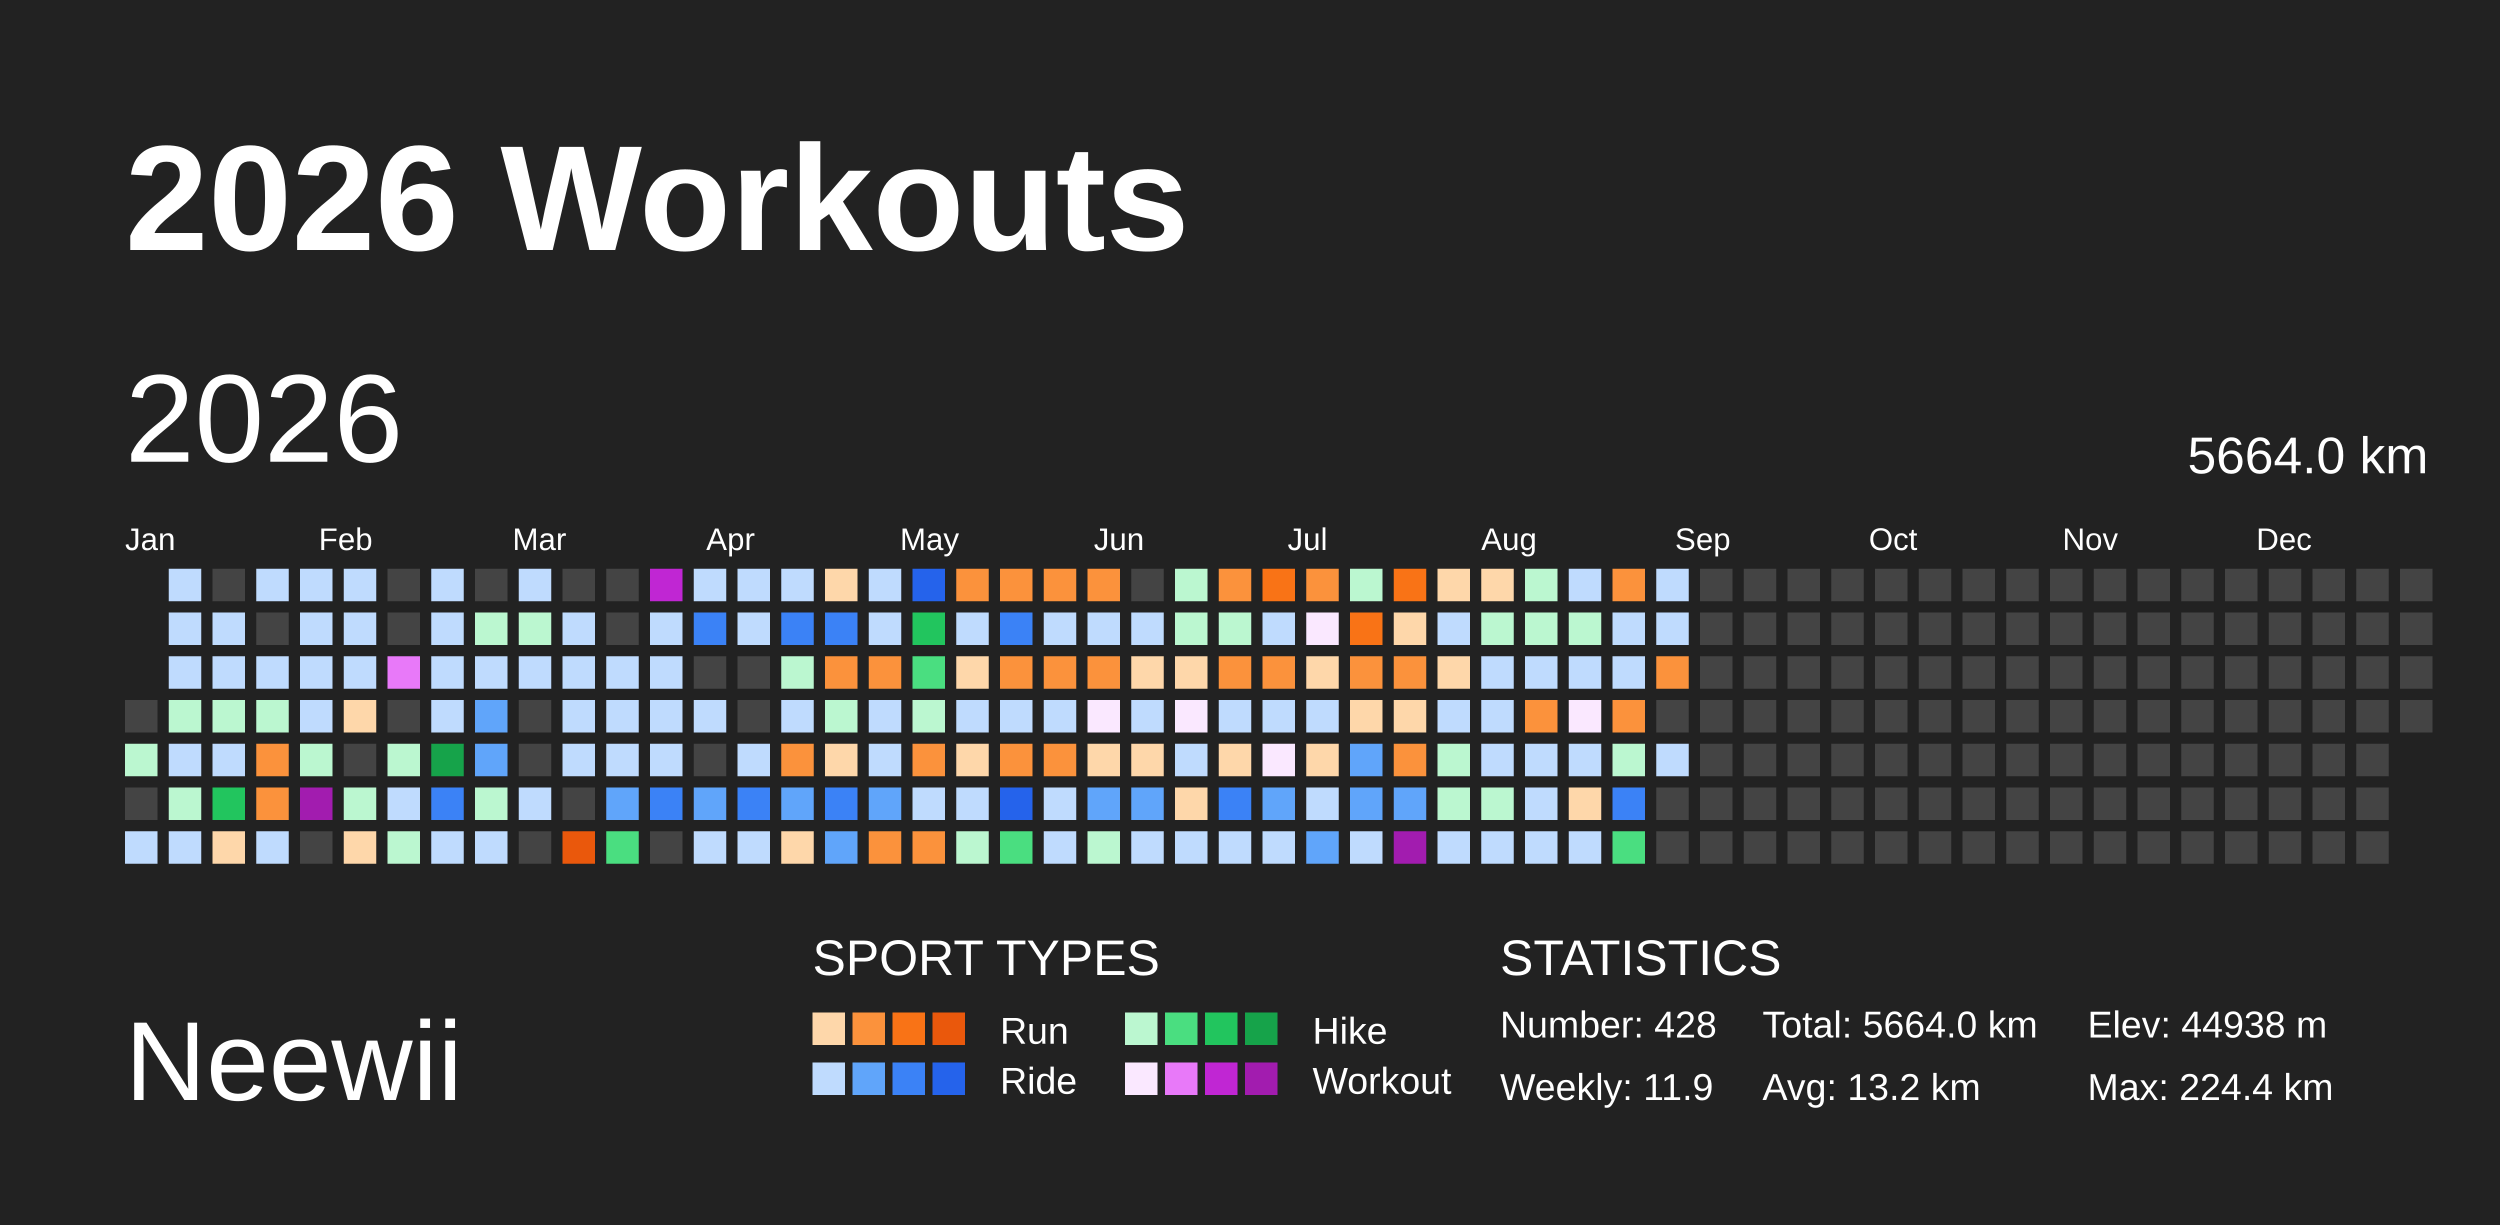
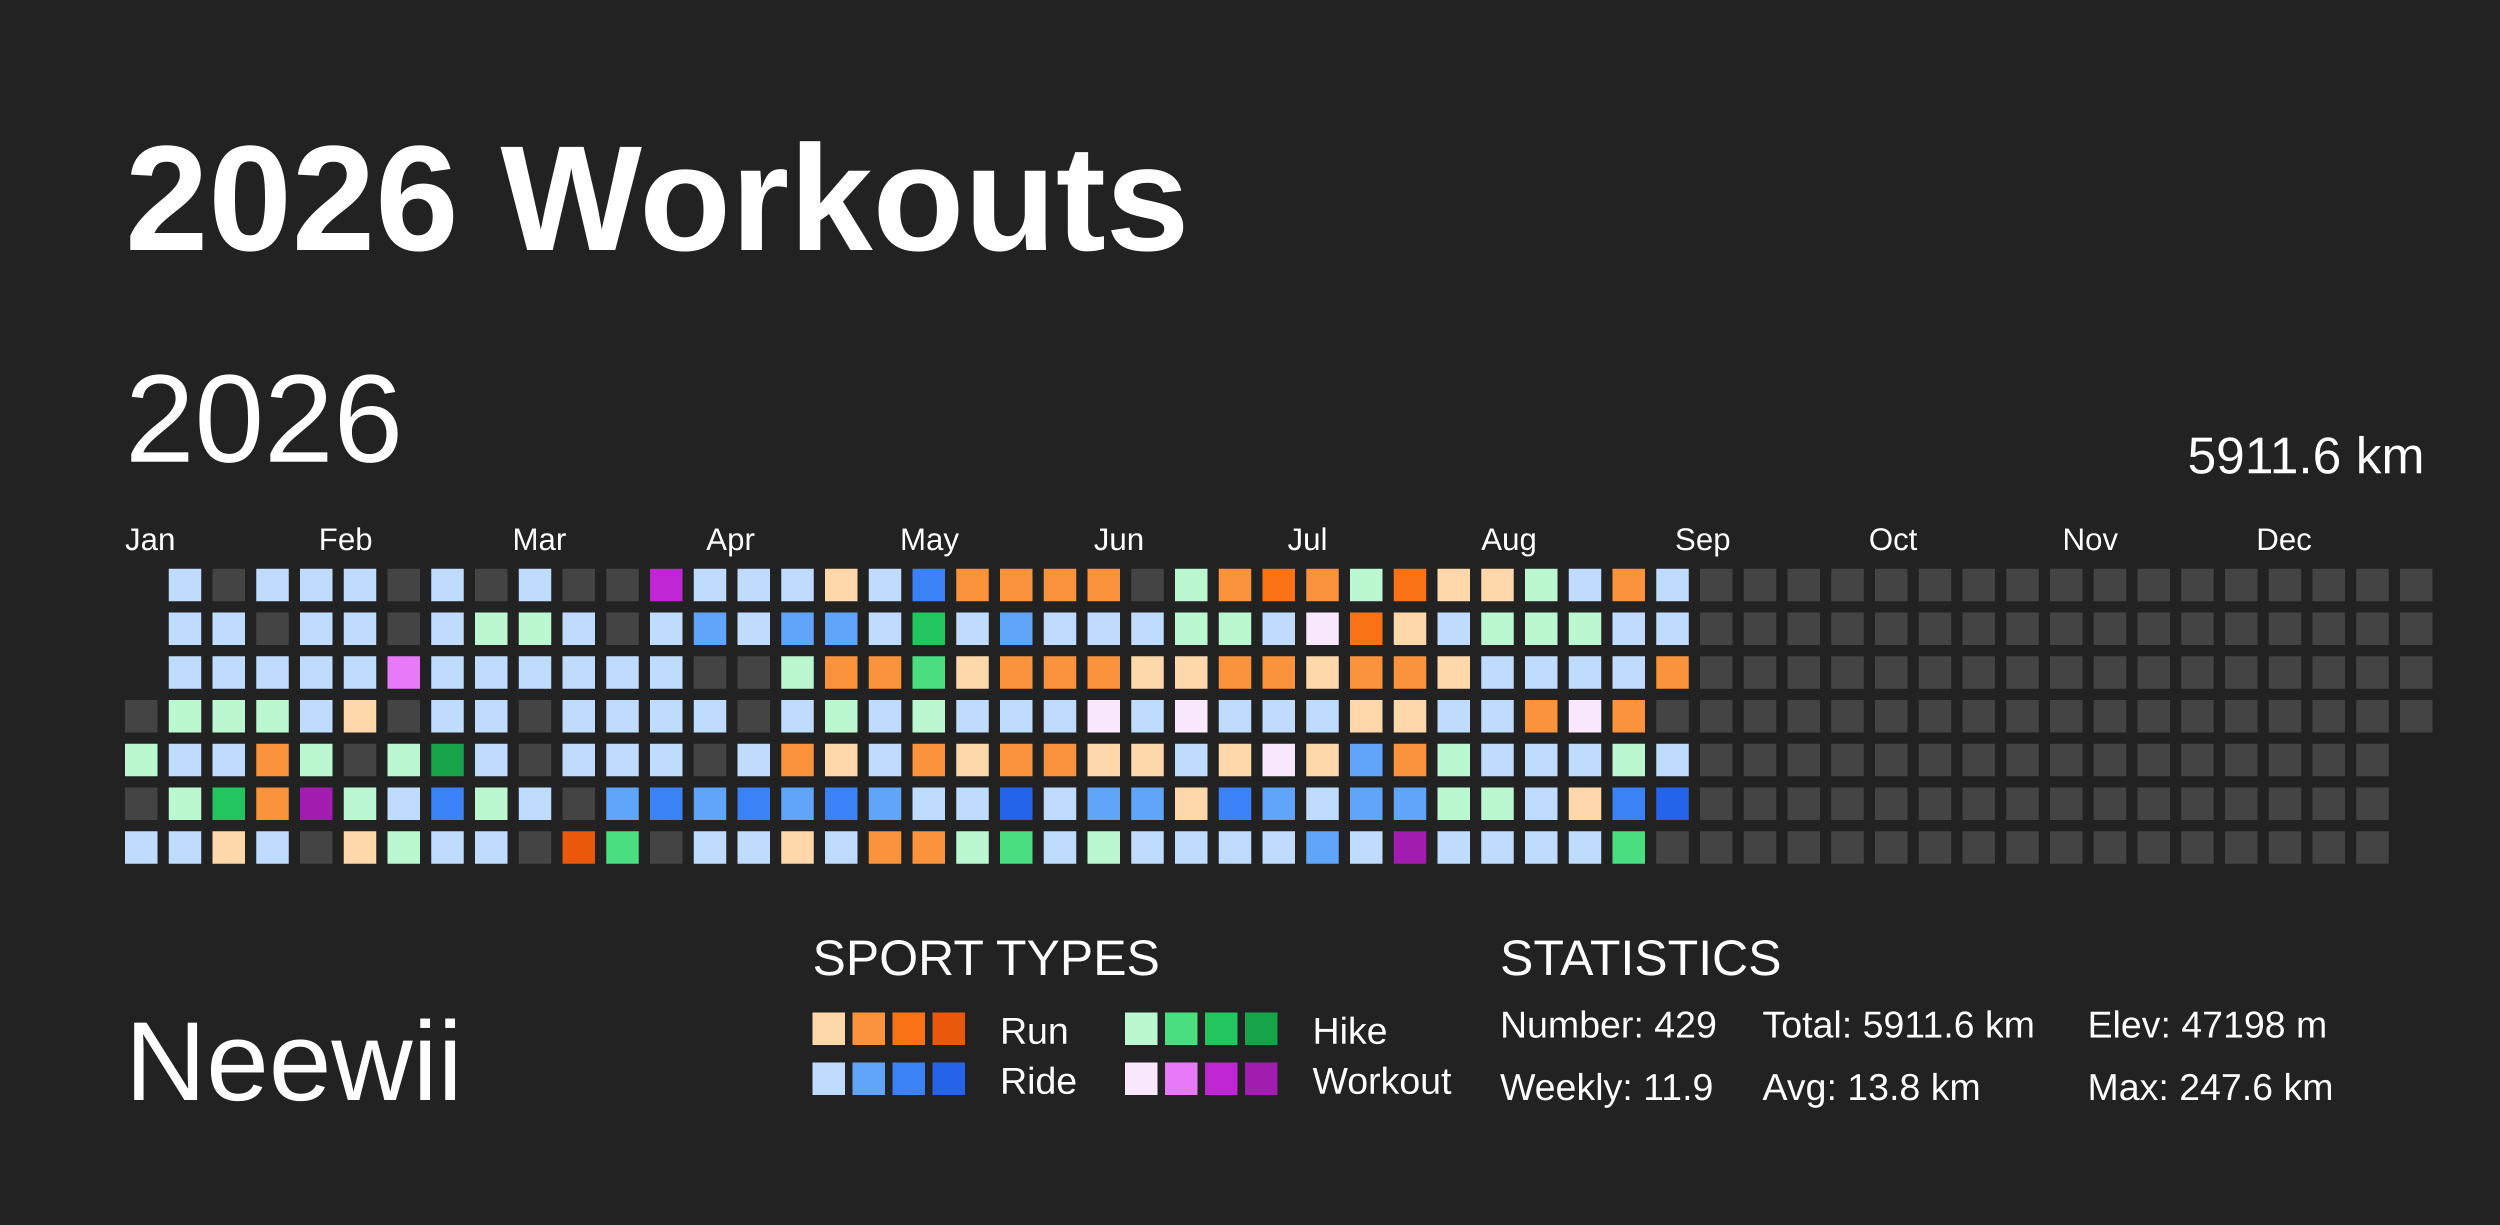
<svg xmlns="http://www.w3.org/2000/svg" baseProfile="full" height="98mm" version="1.1" viewBox="0,0,200,98" width="200mm">
  <defs />
  <rect fill="#222222" height="98" width="200" x="0" y="0" />
  <text fill="#FFFFFF" style="font-size:12px; font-family:Arial; font-weight:bold;" x="10" y="20">2026 Workouts</text>
  <text fill="#FFFFFF" style="font-size:9px; font-family:Arial" x="10" y="88">Neewii</text>
  <text fill="#FFFFFF" style="font-size:4px; font-family:Arial" x="65" y="78">SPORT TYPES</text>
  <rect fill="#fed7aa" height="2.6" width="2.6" x="65.0" y="81" />
  <rect fill="#fb923c" height="2.6" width="2.6" x="68.2" y="81" />
  <rect fill="#f97316" height="2.6" width="2.6" x="71.4" y="81" />
  <rect fill="#ea580c" height="2.6" width="2.6" x="74.6" y="81" />
  <text fill="#FFFFFF" style="font-size:3px; font-family:Arial" x="80" y="83.5">Run</text>
  <rect fill="#bbf7d0" height="2.6" width="2.6" x="90.0" y="81" />
  <rect fill="#4ade80" height="2.6" width="2.6" x="93.2" y="81" />
  <rect fill="#22c55e" height="2.6" width="2.6" x="96.4" y="81" />
  <rect fill="#16a34a" height="2.6" width="2.6" x="99.6" y="81" />
  <text fill="#FFFFFF" style="font-size:3px; font-family:Arial" x="105" y="83.5">Hike</text>
  <rect fill="#bfdbfe" height="2.6" width="2.6" x="65.0" y="85" />
  <rect fill="#60a5fa" height="2.6" width="2.6" x="68.2" y="85" />
  <rect fill="#3b82f6" height="2.6" width="2.6" x="71.4" y="85" />
  <rect fill="#2563eb" height="2.6" width="2.6" x="74.6" y="85" />
  <text fill="#FFFFFF" style="font-size:3px; font-family:Arial" x="80" y="87.5">Ride</text>
  <rect fill="#fae8ff" height="2.6" width="2.6" x="90.0" y="85" />
  <rect fill="#e879f9" height="2.6" width="2.6" x="93.2" y="85" />
  <rect fill="#c026d3" height="2.6" width="2.6" x="96.4" y="85" />
  <rect fill="#a21caf" height="2.6" width="2.6" x="99.6" y="85" />
  <text fill="#FFFFFF" style="font-size:3px; font-family:Arial" x="105" y="87.5">Workout</text>
  <text fill="#FFFFFF" style="font-size:4px; font-family:Arial" x="120" y="78">STATISTICS</text>
-   <text fill="#FFFFFF" style="font-size:3px; font-family:Arial" x="120" y="83">Number: 428</text>
+   <text fill="#FFFFFF" style="font-size:3px; font-family:Arial" x="120" y="83">Number: 429</text>
  <text fill="#FFFFFF" style="font-size:3px; font-family:Arial" x="120" y="88">Weekly: 11.9</text>
-   <text fill="#FFFFFF" style="font-size:3px; font-family:Arial" x="141" y="83">Total: 5664.0 km</text>
-   <text fill="#FFFFFF" style="font-size:3px; font-family:Arial" x="141" y="88">Avg: 13.2 km</text>
-   <text fill="#FFFFFF" style="font-size:3px; font-family:Arial" x="167" y="83">Elev: 44938 m</text>
-   <text fill="#FFFFFF" style="font-size:3px; font-family:Arial" x="167" y="88">Max: 224.4 km</text>
+   <text fill="#FFFFFF" style="font-size:3px; font-family:Arial" x="141" y="83">Total: 5911.6 km</text>
+   <text fill="#FFFFFF" style="font-size:3px; font-family:Arial" x="141" y="88">Avg: 13.8 km</text>
+   <text fill="#FFFFFF" style="font-size:3px; font-family:Arial" x="167" y="83">Elev: 47198 m</text>
+   <text fill="#FFFFFF" style="font-size:3px; font-family:Arial" x="167" y="88">Max: 247.6 km</text>
  <text dominant-baseline="hanging" fill="#FFFFFF" style="font-size:10.0px; font-family:Arial;" x="10" y="30">2026</text>
-   <text dominant-baseline="hanging" fill="#FFFFFF" style="font-size:4.125px; font-family:Arial;" x="175" y="35">5664.0 km</text>
+   <text dominant-baseline="hanging" fill="#FFFFFF" style="font-size:4.125px; font-family:Arial;" x="175" y="35">5911.6 km</text>
  <text fill="#FFFFFF" style="font-size:2.5px; font-family:Arial" x="10.0" y="44">Jan</text>
  <text fill="#FFFFFF" style="font-size:2.5px; font-family:Arial" x="25.5" y="44">Feb</text>
  <text fill="#FFFFFF" style="font-size:2.5px; font-family:Arial" x="41.0" y="44">Mar</text>
  <text fill="#FFFFFF" style="font-size:2.5px; font-family:Arial" x="56.5" y="44">Apr</text>
  <text fill="#FFFFFF" style="font-size:2.5px; font-family:Arial" x="72.0" y="44">May</text>
  <text fill="#FFFFFF" style="font-size:2.5px; font-family:Arial" x="87.5" y="44">Jun</text>
  <text fill="#FFFFFF" style="font-size:2.5px; font-family:Arial" x="103.0" y="44">Jul</text>
  <text fill="#FFFFFF" style="font-size:2.5px; font-family:Arial" x="118.5" y="44">Aug</text>
  <text fill="#FFFFFF" style="font-size:2.5px; font-family:Arial" x="134.0" y="44">Sep</text>
  <text fill="#FFFFFF" style="font-size:2.5px; font-family:Arial" x="149.5" y="44">Oct</text>
  <text fill="#FFFFFF" style="font-size:2.5px; font-family:Arial" x="165.0" y="44">Nov</text>
  <text fill="#FFFFFF" style="font-size:2.5px; font-family:Arial" x="180.5" y="44">Dec</text>
  <rect fill="#444444" height="2.6" width="2.6" x="10.0" y="56.0" />
  <rect fill="#bbf7d0" height="2.6" width="2.6" x="10.0" y="59.5" />
  <rect fill="#444444" height="2.6" width="2.6" x="10.0" y="63.0" />
  <rect fill="#bfdbfe" height="2.6" width="2.6" x="10.0" y="66.5" />
  <rect fill="#bfdbfe" height="2.6" width="2.6" x="13.5" y="45.5" />
  <rect fill="#bfdbfe" height="2.6" width="2.6" x="13.5" y="49.0" />
  <rect fill="#bfdbfe" height="2.6" width="2.6" x="13.5" y="52.5" />
  <rect fill="#bbf7d0" height="2.6" width="2.6" x="13.5" y="56.0" />
  <rect fill="#bfdbfe" height="2.6" width="2.6" x="13.5" y="59.5" />
  <rect fill="#bbf7d0" height="2.6" width="2.6" x="13.5" y="63.0" />
  <rect fill="#bfdbfe" height="2.6" width="2.6" x="13.5" y="66.5" />
  <rect fill="#444444" height="2.6" width="2.6" x="17.0" y="45.5" />
  <rect fill="#bfdbfe" height="2.6" width="2.6" x="17.0" y="49.0" />
  <rect fill="#bfdbfe" height="2.6" width="2.6" x="17.0" y="52.5" />
  <rect fill="#bbf7d0" height="2.6" width="2.6" x="17.0" y="56.0" />
  <rect fill="#bfdbfe" height="2.6" width="2.6" x="17.0" y="59.5" />
  <rect fill="#22c55e" height="2.6" width="2.6" x="17.0" y="63.0" />
  <rect fill="#fed7aa" height="2.6" width="2.6" x="17.0" y="66.5" />
  <rect fill="#bfdbfe" height="2.6" width="2.6" x="20.5" y="45.5" />
  <rect fill="#444444" height="2.6" width="2.6" x="20.5" y="49.0" />
  <rect fill="#bfdbfe" height="2.6" width="2.6" x="20.5" y="52.5" />
  <rect fill="#bbf7d0" height="2.6" width="2.6" x="20.5" y="56.0" />
  <rect fill="#fb923c" height="2.6" width="2.6" x="20.5" y="59.5" />
  <rect fill="#fb923c" height="2.6" width="2.6" x="20.5" y="63.0" />
  <rect fill="#bfdbfe" height="2.6" width="2.6" x="20.5" y="66.5" />
  <rect fill="#bfdbfe" height="2.6" width="2.6" x="24.0" y="45.5" />
  <rect fill="#bfdbfe" height="2.6" width="2.6" x="24.0" y="49.0" />
  <rect fill="#bfdbfe" height="2.6" width="2.6" x="24.0" y="52.5" />
  <rect fill="#bfdbfe" height="2.6" width="2.6" x="24.0" y="56.0" />
  <rect fill="#bbf7d0" height="2.6" width="2.6" x="24.0" y="59.5" />
  <rect fill="#a21caf" height="2.6" width="2.6" x="24.0" y="63.0" />
  <rect fill="#444444" height="2.6" width="2.6" x="24.0" y="66.5" />
  <rect fill="#bfdbfe" height="2.6" width="2.6" x="27.5" y="45.5" />
  <rect fill="#bfdbfe" height="2.6" width="2.6" x="27.5" y="49.0" />
  <rect fill="#bfdbfe" height="2.6" width="2.6" x="27.5" y="52.5" />
  <rect fill="#fed7aa" height="2.6" width="2.6" x="27.5" y="56.0" />
  <rect fill="#444444" height="2.6" width="2.6" x="27.5" y="59.5" />
  <rect fill="#bbf7d0" height="2.6" width="2.6" x="27.5" y="63.0" />
  <rect fill="#fed7aa" height="2.6" width="2.6" x="27.5" y="66.5" />
  <rect fill="#444444" height="2.6" width="2.6" x="31.0" y="45.5" />
  <rect fill="#444444" height="2.6" width="2.6" x="31.0" y="49.0" />
  <rect fill="#e879f9" height="2.6" width="2.6" x="31.0" y="52.5" />
  <rect fill="#444444" height="2.6" width="2.6" x="31.0" y="56.0" />
  <rect fill="#bbf7d0" height="2.6" width="2.6" x="31.0" y="59.5" />
  <rect fill="#bfdbfe" height="2.6" width="2.6" x="31.0" y="63.0" />
  <rect fill="#bbf7d0" height="2.6" width="2.6" x="31.0" y="66.5" />
  <rect fill="#bfdbfe" height="2.6" width="2.6" x="34.5" y="45.5" />
  <rect fill="#bfdbfe" height="2.6" width="2.6" x="34.5" y="49.0" />
  <rect fill="#bfdbfe" height="2.6" width="2.6" x="34.5" y="52.5" />
  <rect fill="#bfdbfe" height="2.6" width="2.6" x="34.5" y="56.0" />
  <rect fill="#16a34a" height="2.6" width="2.6" x="34.5" y="59.5" />
  <rect fill="#3b82f6" height="2.6" width="2.6" x="34.5" y="63.0" />
  <rect fill="#bfdbfe" height="2.6" width="2.6" x="34.5" y="66.5" />
  <rect fill="#444444" height="2.6" width="2.6" x="38.0" y="45.5" />
  <rect fill="#bbf7d0" height="2.6" width="2.6" x="38.0" y="49.0" />
  <rect fill="#bfdbfe" height="2.6" width="2.6" x="38.0" y="52.5" />
-   <rect fill="#60a5fa" height="2.6" width="2.6" x="38.0" y="56.0" />
-   <rect fill="#60a5fa" height="2.6" width="2.6" x="38.0" y="59.5" />
+   <rect fill="#bfdbfe" height="2.6" width="2.6" x="38.0" y="56.0" />
+   <rect fill="#bfdbfe" height="2.6" width="2.6" x="38.0" y="59.5" />
  <rect fill="#bbf7d0" height="2.6" width="2.6" x="38.0" y="63.0" />
  <rect fill="#bfdbfe" height="2.6" width="2.6" x="38.0" y="66.5" />
  <rect fill="#bfdbfe" height="2.6" width="2.6" x="41.5" y="45.5" />
  <rect fill="#bbf7d0" height="2.6" width="2.6" x="41.5" y="49.0" />
  <rect fill="#bfdbfe" height="2.6" width="2.6" x="41.5" y="52.5" />
  <rect fill="#444444" height="2.6" width="2.6" x="41.5" y="56.0" />
  <rect fill="#444444" height="2.6" width="2.6" x="41.5" y="59.5" />
  <rect fill="#bfdbfe" height="2.6" width="2.6" x="41.5" y="63.0" />
  <rect fill="#444444" height="2.6" width="2.6" x="41.5" y="66.5" />
  <rect fill="#444444" height="2.6" width="2.6" x="45.0" y="45.5" />
  <rect fill="#bfdbfe" height="2.6" width="2.6" x="45.0" y="49.0" />
  <rect fill="#bfdbfe" height="2.6" width="2.6" x="45.0" y="52.5" />
  <rect fill="#bfdbfe" height="2.6" width="2.6" x="45.0" y="56.0" />
  <rect fill="#bfdbfe" height="2.6" width="2.6" x="45.0" y="59.5" />
  <rect fill="#444444" height="2.6" width="2.6" x="45.0" y="63.0" />
  <rect fill="#ea580c" height="2.6" width="2.6" x="45.0" y="66.5" />
  <rect fill="#444444" height="2.6" width="2.6" x="48.5" y="45.5" />
  <rect fill="#444444" height="2.6" width="2.6" x="48.5" y="49.0" />
  <rect fill="#bfdbfe" height="2.6" width="2.6" x="48.5" y="52.5" />
  <rect fill="#bfdbfe" height="2.6" width="2.6" x="48.5" y="56.0" />
  <rect fill="#bfdbfe" height="2.6" width="2.6" x="48.5" y="59.5" />
  <rect fill="#60a5fa" height="2.6" width="2.6" x="48.5" y="63.0" />
  <rect fill="#4ade80" height="2.6" width="2.6" x="48.5" y="66.5" />
  <rect fill="#c026d3" height="2.6" width="2.6" x="52.0" y="45.5" />
  <rect fill="#bfdbfe" height="2.6" width="2.6" x="52.0" y="49.0" />
  <rect fill="#bfdbfe" height="2.6" width="2.6" x="52.0" y="52.5" />
  <rect fill="#bfdbfe" height="2.6" width="2.6" x="52.0" y="56.0" />
  <rect fill="#bfdbfe" height="2.6" width="2.6" x="52.0" y="59.5" />
  <rect fill="#3b82f6" height="2.6" width="2.6" x="52.0" y="63.0" />
  <rect fill="#444444" height="2.6" width="2.6" x="52.0" y="66.5" />
  <rect fill="#bfdbfe" height="2.6" width="2.6" x="55.5" y="45.5" />
-   <rect fill="#3b82f6" height="2.6" width="2.6" x="55.5" y="49.0" />
+   <rect fill="#60a5fa" height="2.6" width="2.6" x="55.5" y="49.0" />
  <rect fill="#444444" height="2.6" width="2.6" x="55.5" y="52.5" />
  <rect fill="#bfdbfe" height="2.6" width="2.6" x="55.5" y="56.0" />
  <rect fill="#444444" height="2.6" width="2.6" x="55.5" y="59.5" />
  <rect fill="#60a5fa" height="2.6" width="2.6" x="55.5" y="63.0" />
  <rect fill="#bfdbfe" height="2.6" width="2.6" x="55.5" y="66.5" />
  <rect fill="#bfdbfe" height="2.6" width="2.6" x="59.0" y="45.5" />
  <rect fill="#bfdbfe" height="2.6" width="2.6" x="59.0" y="49.0" />
  <rect fill="#444444" height="2.6" width="2.6" x="59.0" y="52.5" />
  <rect fill="#444444" height="2.6" width="2.6" x="59.0" y="56.0" />
  <rect fill="#bfdbfe" height="2.6" width="2.6" x="59.0" y="59.5" />
  <rect fill="#3b82f6" height="2.6" width="2.6" x="59.0" y="63.0" />
  <rect fill="#bfdbfe" height="2.6" width="2.6" x="59.0" y="66.5" />
  <rect fill="#bfdbfe" height="2.6" width="2.6" x="62.5" y="45.5" />
-   <rect fill="#3b82f6" height="2.6" width="2.6" x="62.5" y="49.0" />
+   <rect fill="#60a5fa" height="2.6" width="2.6" x="62.5" y="49.0" />
  <rect fill="#bbf7d0" height="2.6" width="2.6" x="62.5" y="52.5" />
  <rect fill="#bfdbfe" height="2.6" width="2.6" x="62.5" y="56.0" />
  <rect fill="#fb923c" height="2.6" width="2.6" x="62.5" y="59.5" />
  <rect fill="#60a5fa" height="2.6" width="2.6" x="62.5" y="63.0" />
  <rect fill="#fed7aa" height="2.6" width="2.6" x="62.5" y="66.5" />
  <rect fill="#fed7aa" height="2.6" width="2.6" x="66.0" y="45.5" />
-   <rect fill="#3b82f6" height="2.6" width="2.6" x="66.0" y="49.0" />
+   <rect fill="#60a5fa" height="2.6" width="2.6" x="66.0" y="49.0" />
  <rect fill="#fb923c" height="2.6" width="2.6" x="66.0" y="52.5" />
  <rect fill="#bbf7d0" height="2.6" width="2.6" x="66.0" y="56.0" />
  <rect fill="#fed7aa" height="2.6" width="2.6" x="66.0" y="59.5" />
  <rect fill="#3b82f6" height="2.6" width="2.6" x="66.0" y="63.0" />
-   <rect fill="#60a5fa" height="2.6" width="2.6" x="66.0" y="66.5" />
+   <rect fill="#bfdbfe" height="2.6" width="2.6" x="66.0" y="66.5" />
  <rect fill="#bfdbfe" height="2.6" width="2.6" x="69.5" y="45.5" />
  <rect fill="#bfdbfe" height="2.6" width="2.6" x="69.5" y="49.0" />
  <rect fill="#fb923c" height="2.6" width="2.6" x="69.5" y="52.5" />
  <rect fill="#bfdbfe" height="2.6" width="2.6" x="69.5" y="56.0" />
  <rect fill="#bfdbfe" height="2.6" width="2.6" x="69.5" y="59.5" />
  <rect fill="#60a5fa" height="2.6" width="2.6" x="69.5" y="63.0" />
  <rect fill="#fb923c" height="2.6" width="2.6" x="69.5" y="66.5" />
-   <rect fill="#2563eb" height="2.6" width="2.6" x="73.0" y="45.5" />
+   <rect fill="#3b82f6" height="2.6" width="2.6" x="73.0" y="45.5" />
  <rect fill="#22c55e" height="2.6" width="2.6" x="73.0" y="49.0" />
  <rect fill="#4ade80" height="2.6" width="2.6" x="73.0" y="52.5" />
  <rect fill="#bbf7d0" height="2.6" width="2.6" x="73.0" y="56.0" />
  <rect fill="#fb923c" height="2.6" width="2.6" x="73.0" y="59.5" />
  <rect fill="#bfdbfe" height="2.6" width="2.6" x="73.0" y="63.0" />
  <rect fill="#fb923c" height="2.6" width="2.6" x="73.0" y="66.5" />
  <rect fill="#fb923c" height="2.6" width="2.6" x="76.5" y="45.5" />
  <rect fill="#bfdbfe" height="2.6" width="2.6" x="76.5" y="49.0" />
  <rect fill="#fed7aa" height="2.6" width="2.6" x="76.5" y="52.5" />
  <rect fill="#bfdbfe" height="2.6" width="2.6" x="76.5" y="56.0" />
  <rect fill="#fed7aa" height="2.6" width="2.6" x="76.5" y="59.5" />
  <rect fill="#bfdbfe" height="2.6" width="2.6" x="76.5" y="63.0" />
  <rect fill="#bbf7d0" height="2.6" width="2.6" x="76.5" y="66.5" />
  <rect fill="#fb923c" height="2.6" width="2.6" x="80.0" y="45.5" />
-   <rect fill="#3b82f6" height="2.6" width="2.6" x="80.0" y="49.0" />
+   <rect fill="#60a5fa" height="2.6" width="2.6" x="80.0" y="49.0" />
  <rect fill="#fb923c" height="2.6" width="2.6" x="80.0" y="52.5" />
  <rect fill="#bfdbfe" height="2.6" width="2.6" x="80.0" y="56.0" />
  <rect fill="#fb923c" height="2.6" width="2.6" x="80.0" y="59.5" />
  <rect fill="#2563eb" height="2.6" width="2.6" x="80.0" y="63.0" />
  <rect fill="#4ade80" height="2.6" width="2.6" x="80.0" y="66.5" />
  <rect fill="#fb923c" height="2.6" width="2.6" x="83.5" y="45.5" />
  <rect fill="#bfdbfe" height="2.6" width="2.6" x="83.5" y="49.0" />
  <rect fill="#fb923c" height="2.6" width="2.6" x="83.5" y="52.5" />
  <rect fill="#bfdbfe" height="2.6" width="2.6" x="83.5" y="56.0" />
  <rect fill="#fb923c" height="2.6" width="2.6" x="83.5" y="59.5" />
  <rect fill="#bfdbfe" height="2.6" width="2.6" x="83.5" y="63.0" />
  <rect fill="#bfdbfe" height="2.6" width="2.6" x="83.5" y="66.5" />
  <rect fill="#fb923c" height="2.6" width="2.6" x="87.0" y="45.5" />
  <rect fill="#bfdbfe" height="2.6" width="2.6" x="87.0" y="49.0" />
  <rect fill="#fb923c" height="2.6" width="2.6" x="87.0" y="52.5" />
  <rect fill="#fae8ff" height="2.6" width="2.6" x="87.0" y="56.0" />
  <rect fill="#fed7aa" height="2.6" width="2.6" x="87.0" y="59.5" />
  <rect fill="#60a5fa" height="2.6" width="2.6" x="87.0" y="63.0" />
  <rect fill="#bbf7d0" height="2.6" width="2.6" x="87.0" y="66.5" />
  <rect fill="#444444" height="2.6" width="2.6" x="90.5" y="45.5" />
  <rect fill="#bfdbfe" height="2.6" width="2.6" x="90.5" y="49.0" />
  <rect fill="#fed7aa" height="2.6" width="2.6" x="90.5" y="52.5" />
  <rect fill="#bfdbfe" height="2.6" width="2.6" x="90.5" y="56.0" />
  <rect fill="#fed7aa" height="2.6" width="2.6" x="90.5" y="59.5" />
  <rect fill="#60a5fa" height="2.6" width="2.6" x="90.5" y="63.0" />
  <rect fill="#bfdbfe" height="2.6" width="2.6" x="90.5" y="66.5" />
  <rect fill="#bbf7d0" height="2.6" width="2.6" x="94.0" y="45.5" />
  <rect fill="#bbf7d0" height="2.6" width="2.6" x="94.0" y="49.0" />
  <rect fill="#fed7aa" height="2.6" width="2.6" x="94.0" y="52.5" />
  <rect fill="#fae8ff" height="2.6" width="2.6" x="94.0" y="56.0" />
  <rect fill="#bfdbfe" height="2.6" width="2.6" x="94.0" y="59.5" />
  <rect fill="#fed7aa" height="2.6" width="2.6" x="94.0" y="63.0" />
  <rect fill="#bfdbfe" height="2.6" width="2.6" x="94.0" y="66.5" />
  <rect fill="#fb923c" height="2.6" width="2.6" x="97.5" y="45.5" />
  <rect fill="#bbf7d0" height="2.6" width="2.6" x="97.5" y="49.0" />
  <rect fill="#fb923c" height="2.6" width="2.6" x="97.5" y="52.5" />
  <rect fill="#bfdbfe" height="2.6" width="2.6" x="97.5" y="56.0" />
  <rect fill="#fed7aa" height="2.6" width="2.6" x="97.5" y="59.5" />
  <rect fill="#3b82f6" height="2.6" width="2.6" x="97.5" y="63.0" />
  <rect fill="#bfdbfe" height="2.6" width="2.6" x="97.5" y="66.5" />
  <rect fill="#f97316" height="2.6" width="2.6" x="101.0" y="45.5" />
  <rect fill="#bfdbfe" height="2.6" width="2.6" x="101.0" y="49.0" />
  <rect fill="#fb923c" height="2.6" width="2.6" x="101.0" y="52.5" />
  <rect fill="#bfdbfe" height="2.6" width="2.6" x="101.0" y="56.0" />
  <rect fill="#fae8ff" height="2.6" width="2.6" x="101.0" y="59.5" />
  <rect fill="#60a5fa" height="2.6" width="2.6" x="101.0" y="63.0" />
  <rect fill="#bfdbfe" height="2.6" width="2.6" x="101.0" y="66.5" />
  <rect fill="#fb923c" height="2.6" width="2.6" x="104.5" y="45.5" />
  <rect fill="#fae8ff" height="2.6" width="2.6" x="104.5" y="49.0" />
  <rect fill="#fed7aa" height="2.6" width="2.6" x="104.5" y="52.5" />
  <rect fill="#bfdbfe" height="2.6" width="2.6" x="104.5" y="56.0" />
  <rect fill="#fed7aa" height="2.6" width="2.6" x="104.5" y="59.5" />
  <rect fill="#bfdbfe" height="2.6" width="2.6" x="104.5" y="63.0" />
  <rect fill="#60a5fa" height="2.6" width="2.6" x="104.5" y="66.5" />
  <rect fill="#bbf7d0" height="2.6" width="2.6" x="108.0" y="45.5" />
  <rect fill="#f97316" height="2.6" width="2.6" x="108.0" y="49.0" />
  <rect fill="#fb923c" height="2.6" width="2.6" x="108.0" y="52.5" />
  <rect fill="#fed7aa" height="2.6" width="2.6" x="108.0" y="56.0" />
  <rect fill="#60a5fa" height="2.6" width="2.6" x="108.0" y="59.5" />
  <rect fill="#60a5fa" height="2.6" width="2.6" x="108.0" y="63.0" />
  <rect fill="#bfdbfe" height="2.6" width="2.6" x="108.0" y="66.5" />
  <rect fill="#f97316" height="2.6" width="2.6" x="111.5" y="45.5" />
  <rect fill="#fed7aa" height="2.6" width="2.6" x="111.5" y="49.0" />
  <rect fill="#fb923c" height="2.6" width="2.6" x="111.5" y="52.5" />
  <rect fill="#fed7aa" height="2.6" width="2.6" x="111.5" y="56.0" />
  <rect fill="#fb923c" height="2.6" width="2.6" x="111.5" y="59.5" />
  <rect fill="#60a5fa" height="2.6" width="2.6" x="111.5" y="63.0" />
  <rect fill="#a21caf" height="2.6" width="2.6" x="111.5" y="66.5" />
  <rect fill="#fed7aa" height="2.6" width="2.6" x="115.0" y="45.5" />
  <rect fill="#bfdbfe" height="2.6" width="2.6" x="115.0" y="49.0" />
  <rect fill="#fed7aa" height="2.6" width="2.6" x="115.0" y="52.5" />
  <rect fill="#bfdbfe" height="2.6" width="2.6" x="115.0" y="56.0" />
  <rect fill="#bbf7d0" height="2.6" width="2.6" x="115.0" y="59.5" />
  <rect fill="#bbf7d0" height="2.6" width="2.6" x="115.0" y="63.0" />
  <rect fill="#bfdbfe" height="2.6" width="2.6" x="115.0" y="66.5" />
  <rect fill="#fed7aa" height="2.6" width="2.6" x="118.5" y="45.5" />
  <rect fill="#bbf7d0" height="2.6" width="2.6" x="118.5" y="49.0" />
  <rect fill="#bfdbfe" height="2.6" width="2.6" x="118.5" y="52.5" />
  <rect fill="#bfdbfe" height="2.6" width="2.6" x="118.5" y="56.0" />
  <rect fill="#bfdbfe" height="2.6" width="2.6" x="118.5" y="59.5" />
  <rect fill="#bbf7d0" height="2.6" width="2.6" x="118.5" y="63.0" />
  <rect fill="#bfdbfe" height="2.6" width="2.6" x="118.5" y="66.5" />
  <rect fill="#bbf7d0" height="2.6" width="2.6" x="122.0" y="45.5" />
  <rect fill="#bbf7d0" height="2.6" width="2.6" x="122.0" y="49.0" />
  <rect fill="#bfdbfe" height="2.6" width="2.6" x="122.0" y="52.5" />
  <rect fill="#fb923c" height="2.6" width="2.6" x="122.0" y="56.0" />
  <rect fill="#bfdbfe" height="2.6" width="2.6" x="122.0" y="59.5" />
  <rect fill="#bfdbfe" height="2.6" width="2.6" x="122.0" y="63.0" />
  <rect fill="#bfdbfe" height="2.6" width="2.6" x="122.0" y="66.5" />
  <rect fill="#bfdbfe" height="2.6" width="2.6" x="125.5" y="45.5" />
  <rect fill="#bbf7d0" height="2.6" width="2.6" x="125.5" y="49.0" />
  <rect fill="#bfdbfe" height="2.6" width="2.6" x="125.5" y="52.5" />
  <rect fill="#fae8ff" height="2.6" width="2.6" x="125.5" y="56.0" />
  <rect fill="#bfdbfe" height="2.6" width="2.6" x="125.5" y="59.5" />
  <rect fill="#fed7aa" height="2.6" width="2.6" x="125.5" y="63.0" />
  <rect fill="#bfdbfe" height="2.6" width="2.6" x="125.5" y="66.5" />
  <rect fill="#fb923c" height="2.6" width="2.6" x="129.0" y="45.5" />
  <rect fill="#bfdbfe" height="2.6" width="2.6" x="129.0" y="49.0" />
  <rect fill="#bfdbfe" height="2.6" width="2.6" x="129.0" y="52.5" />
  <rect fill="#fb923c" height="2.6" width="2.6" x="129.0" y="56.0" />
  <rect fill="#bbf7d0" height="2.6" width="2.6" x="129.0" y="59.5" />
  <rect fill="#3b82f6" height="2.6" width="2.6" x="129.0" y="63.0" />
  <rect fill="#4ade80" height="2.6" width="2.6" x="129.0" y="66.5" />
  <rect fill="#bfdbfe" height="2.6" width="2.6" x="132.5" y="45.5" />
  <rect fill="#bfdbfe" height="2.6" width="2.6" x="132.5" y="49.0" />
  <rect fill="#fb923c" height="2.6" width="2.6" x="132.5" y="52.5" />
  <rect fill="#444444" height="2.6" width="2.6" x="132.5" y="56.0" />
  <rect fill="#bfdbfe" height="2.6" width="2.6" x="132.5" y="59.5" />
-   <rect fill="#444444" height="2.6" width="2.6" x="132.5" y="63.0" />
+   <rect fill="#2563eb" height="2.6" width="2.6" x="132.5" y="63.0" />
  <rect fill="#444444" height="2.6" width="2.6" x="132.5" y="66.5" />
  <rect fill="#444444" height="2.6" width="2.6" x="136.0" y="45.5" />
  <rect fill="#444444" height="2.6" width="2.6" x="136.0" y="49.0" />
  <rect fill="#444444" height="2.6" width="2.6" x="136.0" y="52.5" />
  <rect fill="#444444" height="2.6" width="2.6" x="136.0" y="56.0" />
  <rect fill="#444444" height="2.6" width="2.6" x="136.0" y="59.5" />
  <rect fill="#444444" height="2.6" width="2.6" x="136.0" y="63.0" />
  <rect fill="#444444" height="2.6" width="2.6" x="136.0" y="66.5" />
  <rect fill="#444444" height="2.6" width="2.6" x="139.5" y="45.5" />
  <rect fill="#444444" height="2.6" width="2.6" x="139.5" y="49.0" />
  <rect fill="#444444" height="2.6" width="2.6" x="139.5" y="52.5" />
  <rect fill="#444444" height="2.6" width="2.6" x="139.5" y="56.0" />
  <rect fill="#444444" height="2.6" width="2.6" x="139.5" y="59.5" />
  <rect fill="#444444" height="2.6" width="2.6" x="139.5" y="63.0" />
  <rect fill="#444444" height="2.6" width="2.6" x="139.5" y="66.5" />
  <rect fill="#444444" height="2.6" width="2.6" x="143.0" y="45.5" />
  <rect fill="#444444" height="2.6" width="2.6" x="143.0" y="49.0" />
  <rect fill="#444444" height="2.6" width="2.6" x="143.0" y="52.5" />
  <rect fill="#444444" height="2.6" width="2.6" x="143.0" y="56.0" />
  <rect fill="#444444" height="2.6" width="2.6" x="143.0" y="59.5" />
  <rect fill="#444444" height="2.6" width="2.6" x="143.0" y="63.0" />
  <rect fill="#444444" height="2.6" width="2.6" x="143.0" y="66.5" />
  <rect fill="#444444" height="2.6" width="2.6" x="146.5" y="45.5" />
  <rect fill="#444444" height="2.6" width="2.6" x="146.5" y="49.0" />
  <rect fill="#444444" height="2.6" width="2.6" x="146.5" y="52.5" />
  <rect fill="#444444" height="2.6" width="2.6" x="146.5" y="56.0" />
  <rect fill="#444444" height="2.6" width="2.6" x="146.5" y="59.5" />
  <rect fill="#444444" height="2.6" width="2.6" x="146.5" y="63.0" />
  <rect fill="#444444" height="2.6" width="2.6" x="146.5" y="66.5" />
  <rect fill="#444444" height="2.6" width="2.6" x="150.0" y="45.5" />
  <rect fill="#444444" height="2.6" width="2.6" x="150.0" y="49.0" />
  <rect fill="#444444" height="2.6" width="2.6" x="150.0" y="52.5" />
  <rect fill="#444444" height="2.6" width="2.6" x="150.0" y="56.0" />
  <rect fill="#444444" height="2.6" width="2.6" x="150.0" y="59.5" />
  <rect fill="#444444" height="2.6" width="2.6" x="150.0" y="63.0" />
  <rect fill="#444444" height="2.6" width="2.6" x="150.0" y="66.5" />
  <rect fill="#444444" height="2.6" width="2.6" x="153.5" y="45.5" />
  <rect fill="#444444" height="2.6" width="2.6" x="153.5" y="49.0" />
  <rect fill="#444444" height="2.6" width="2.6" x="153.5" y="52.5" />
  <rect fill="#444444" height="2.6" width="2.6" x="153.5" y="56.0" />
  <rect fill="#444444" height="2.6" width="2.6" x="153.5" y="59.5" />
  <rect fill="#444444" height="2.6" width="2.6" x="153.5" y="63.0" />
  <rect fill="#444444" height="2.6" width="2.6" x="153.5" y="66.5" />
  <rect fill="#444444" height="2.6" width="2.6" x="157.0" y="45.5" />
  <rect fill="#444444" height="2.6" width="2.6" x="157.0" y="49.0" />
  <rect fill="#444444" height="2.6" width="2.6" x="157.0" y="52.5" />
  <rect fill="#444444" height="2.6" width="2.6" x="157.0" y="56.0" />
  <rect fill="#444444" height="2.6" width="2.6" x="157.0" y="59.5" />
  <rect fill="#444444" height="2.6" width="2.6" x="157.0" y="63.0" />
  <rect fill="#444444" height="2.6" width="2.6" x="157.0" y="66.5" />
  <rect fill="#444444" height="2.6" width="2.6" x="160.5" y="45.5" />
  <rect fill="#444444" height="2.6" width="2.6" x="160.5" y="49.0" />
  <rect fill="#444444" height="2.6" width="2.6" x="160.5" y="52.5" />
  <rect fill="#444444" height="2.6" width="2.6" x="160.5" y="56.0" />
  <rect fill="#444444" height="2.6" width="2.6" x="160.5" y="59.5" />
  <rect fill="#444444" height="2.6" width="2.6" x="160.5" y="63.0" />
  <rect fill="#444444" height="2.6" width="2.6" x="160.5" y="66.5" />
  <rect fill="#444444" height="2.6" width="2.6" x="164.0" y="45.5" />
  <rect fill="#444444" height="2.6" width="2.6" x="164.0" y="49.0" />
  <rect fill="#444444" height="2.6" width="2.6" x="164.0" y="52.5" />
  <rect fill="#444444" height="2.6" width="2.6" x="164.0" y="56.0" />
  <rect fill="#444444" height="2.6" width="2.6" x="164.0" y="59.5" />
  <rect fill="#444444" height="2.6" width="2.6" x="164.0" y="63.0" />
  <rect fill="#444444" height="2.6" width="2.6" x="164.0" y="66.5" />
  <rect fill="#444444" height="2.6" width="2.6" x="167.5" y="45.5" />
  <rect fill="#444444" height="2.6" width="2.6" x="167.5" y="49.0" />
  <rect fill="#444444" height="2.6" width="2.6" x="167.5" y="52.5" />
  <rect fill="#444444" height="2.6" width="2.6" x="167.5" y="56.0" />
  <rect fill="#444444" height="2.6" width="2.6" x="167.5" y="59.5" />
  <rect fill="#444444" height="2.6" width="2.6" x="167.5" y="63.0" />
  <rect fill="#444444" height="2.6" width="2.6" x="167.5" y="66.5" />
  <rect fill="#444444" height="2.6" width="2.6" x="171.0" y="45.5" />
  <rect fill="#444444" height="2.6" width="2.6" x="171.0" y="49.0" />
  <rect fill="#444444" height="2.6" width="2.6" x="171.0" y="52.5" />
  <rect fill="#444444" height="2.6" width="2.6" x="171.0" y="56.0" />
  <rect fill="#444444" height="2.6" width="2.6" x="171.0" y="59.5" />
  <rect fill="#444444" height="2.6" width="2.6" x="171.0" y="63.0" />
  <rect fill="#444444" height="2.6" width="2.6" x="171.0" y="66.5" />
  <rect fill="#444444" height="2.6" width="2.6" x="174.5" y="45.5" />
  <rect fill="#444444" height="2.6" width="2.6" x="174.5" y="49.0" />
  <rect fill="#444444" height="2.6" width="2.6" x="174.5" y="52.5" />
  <rect fill="#444444" height="2.6" width="2.6" x="174.5" y="56.0" />
  <rect fill="#444444" height="2.6" width="2.6" x="174.5" y="59.5" />
  <rect fill="#444444" height="2.6" width="2.6" x="174.5" y="63.0" />
  <rect fill="#444444" height="2.6" width="2.6" x="174.5" y="66.5" />
  <rect fill="#444444" height="2.6" width="2.6" x="178.0" y="45.5" />
  <rect fill="#444444" height="2.6" width="2.6" x="178.0" y="49.0" />
  <rect fill="#444444" height="2.6" width="2.6" x="178.0" y="52.5" />
  <rect fill="#444444" height="2.6" width="2.6" x="178.0" y="56.0" />
  <rect fill="#444444" height="2.6" width="2.6" x="178.0" y="59.5" />
  <rect fill="#444444" height="2.6" width="2.6" x="178.0" y="63.0" />
  <rect fill="#444444" height="2.6" width="2.6" x="178.0" y="66.5" />
  <rect fill="#444444" height="2.6" width="2.6" x="181.5" y="45.5" />
  <rect fill="#444444" height="2.6" width="2.6" x="181.5" y="49.0" />
  <rect fill="#444444" height="2.6" width="2.6" x="181.5" y="52.5" />
  <rect fill="#444444" height="2.6" width="2.6" x="181.5" y="56.0" />
  <rect fill="#444444" height="2.6" width="2.6" x="181.5" y="59.5" />
  <rect fill="#444444" height="2.6" width="2.6" x="181.5" y="63.0" />
  <rect fill="#444444" height="2.6" width="2.6" x="181.5" y="66.5" />
  <rect fill="#444444" height="2.6" width="2.6" x="185.0" y="45.5" />
  <rect fill="#444444" height="2.6" width="2.6" x="185.0" y="49.0" />
  <rect fill="#444444" height="2.6" width="2.6" x="185.0" y="52.5" />
  <rect fill="#444444" height="2.6" width="2.6" x="185.0" y="56.0" />
  <rect fill="#444444" height="2.6" width="2.6" x="185.0" y="59.5" />
  <rect fill="#444444" height="2.6" width="2.6" x="185.0" y="63.0" />
  <rect fill="#444444" height="2.6" width="2.6" x="185.0" y="66.5" />
  <rect fill="#444444" height="2.6" width="2.6" x="188.5" y="45.5" />
  <rect fill="#444444" height="2.6" width="2.6" x="188.5" y="49.0" />
  <rect fill="#444444" height="2.6" width="2.6" x="188.5" y="52.5" />
  <rect fill="#444444" height="2.6" width="2.6" x="188.5" y="56.0" />
  <rect fill="#444444" height="2.6" width="2.6" x="188.5" y="59.5" />
  <rect fill="#444444" height="2.6" width="2.6" x="188.5" y="63.0" />
  <rect fill="#444444" height="2.6" width="2.6" x="188.5" y="66.5" />
  <rect fill="#444444" height="2.6" width="2.6" x="192.0" y="45.5" />
  <rect fill="#444444" height="2.6" width="2.6" x="192.0" y="49.0" />
  <rect fill="#444444" height="2.6" width="2.6" x="192.0" y="52.5" />
  <rect fill="#444444" height="2.6" width="2.6" x="192.0" y="56.0" />
</svg>
